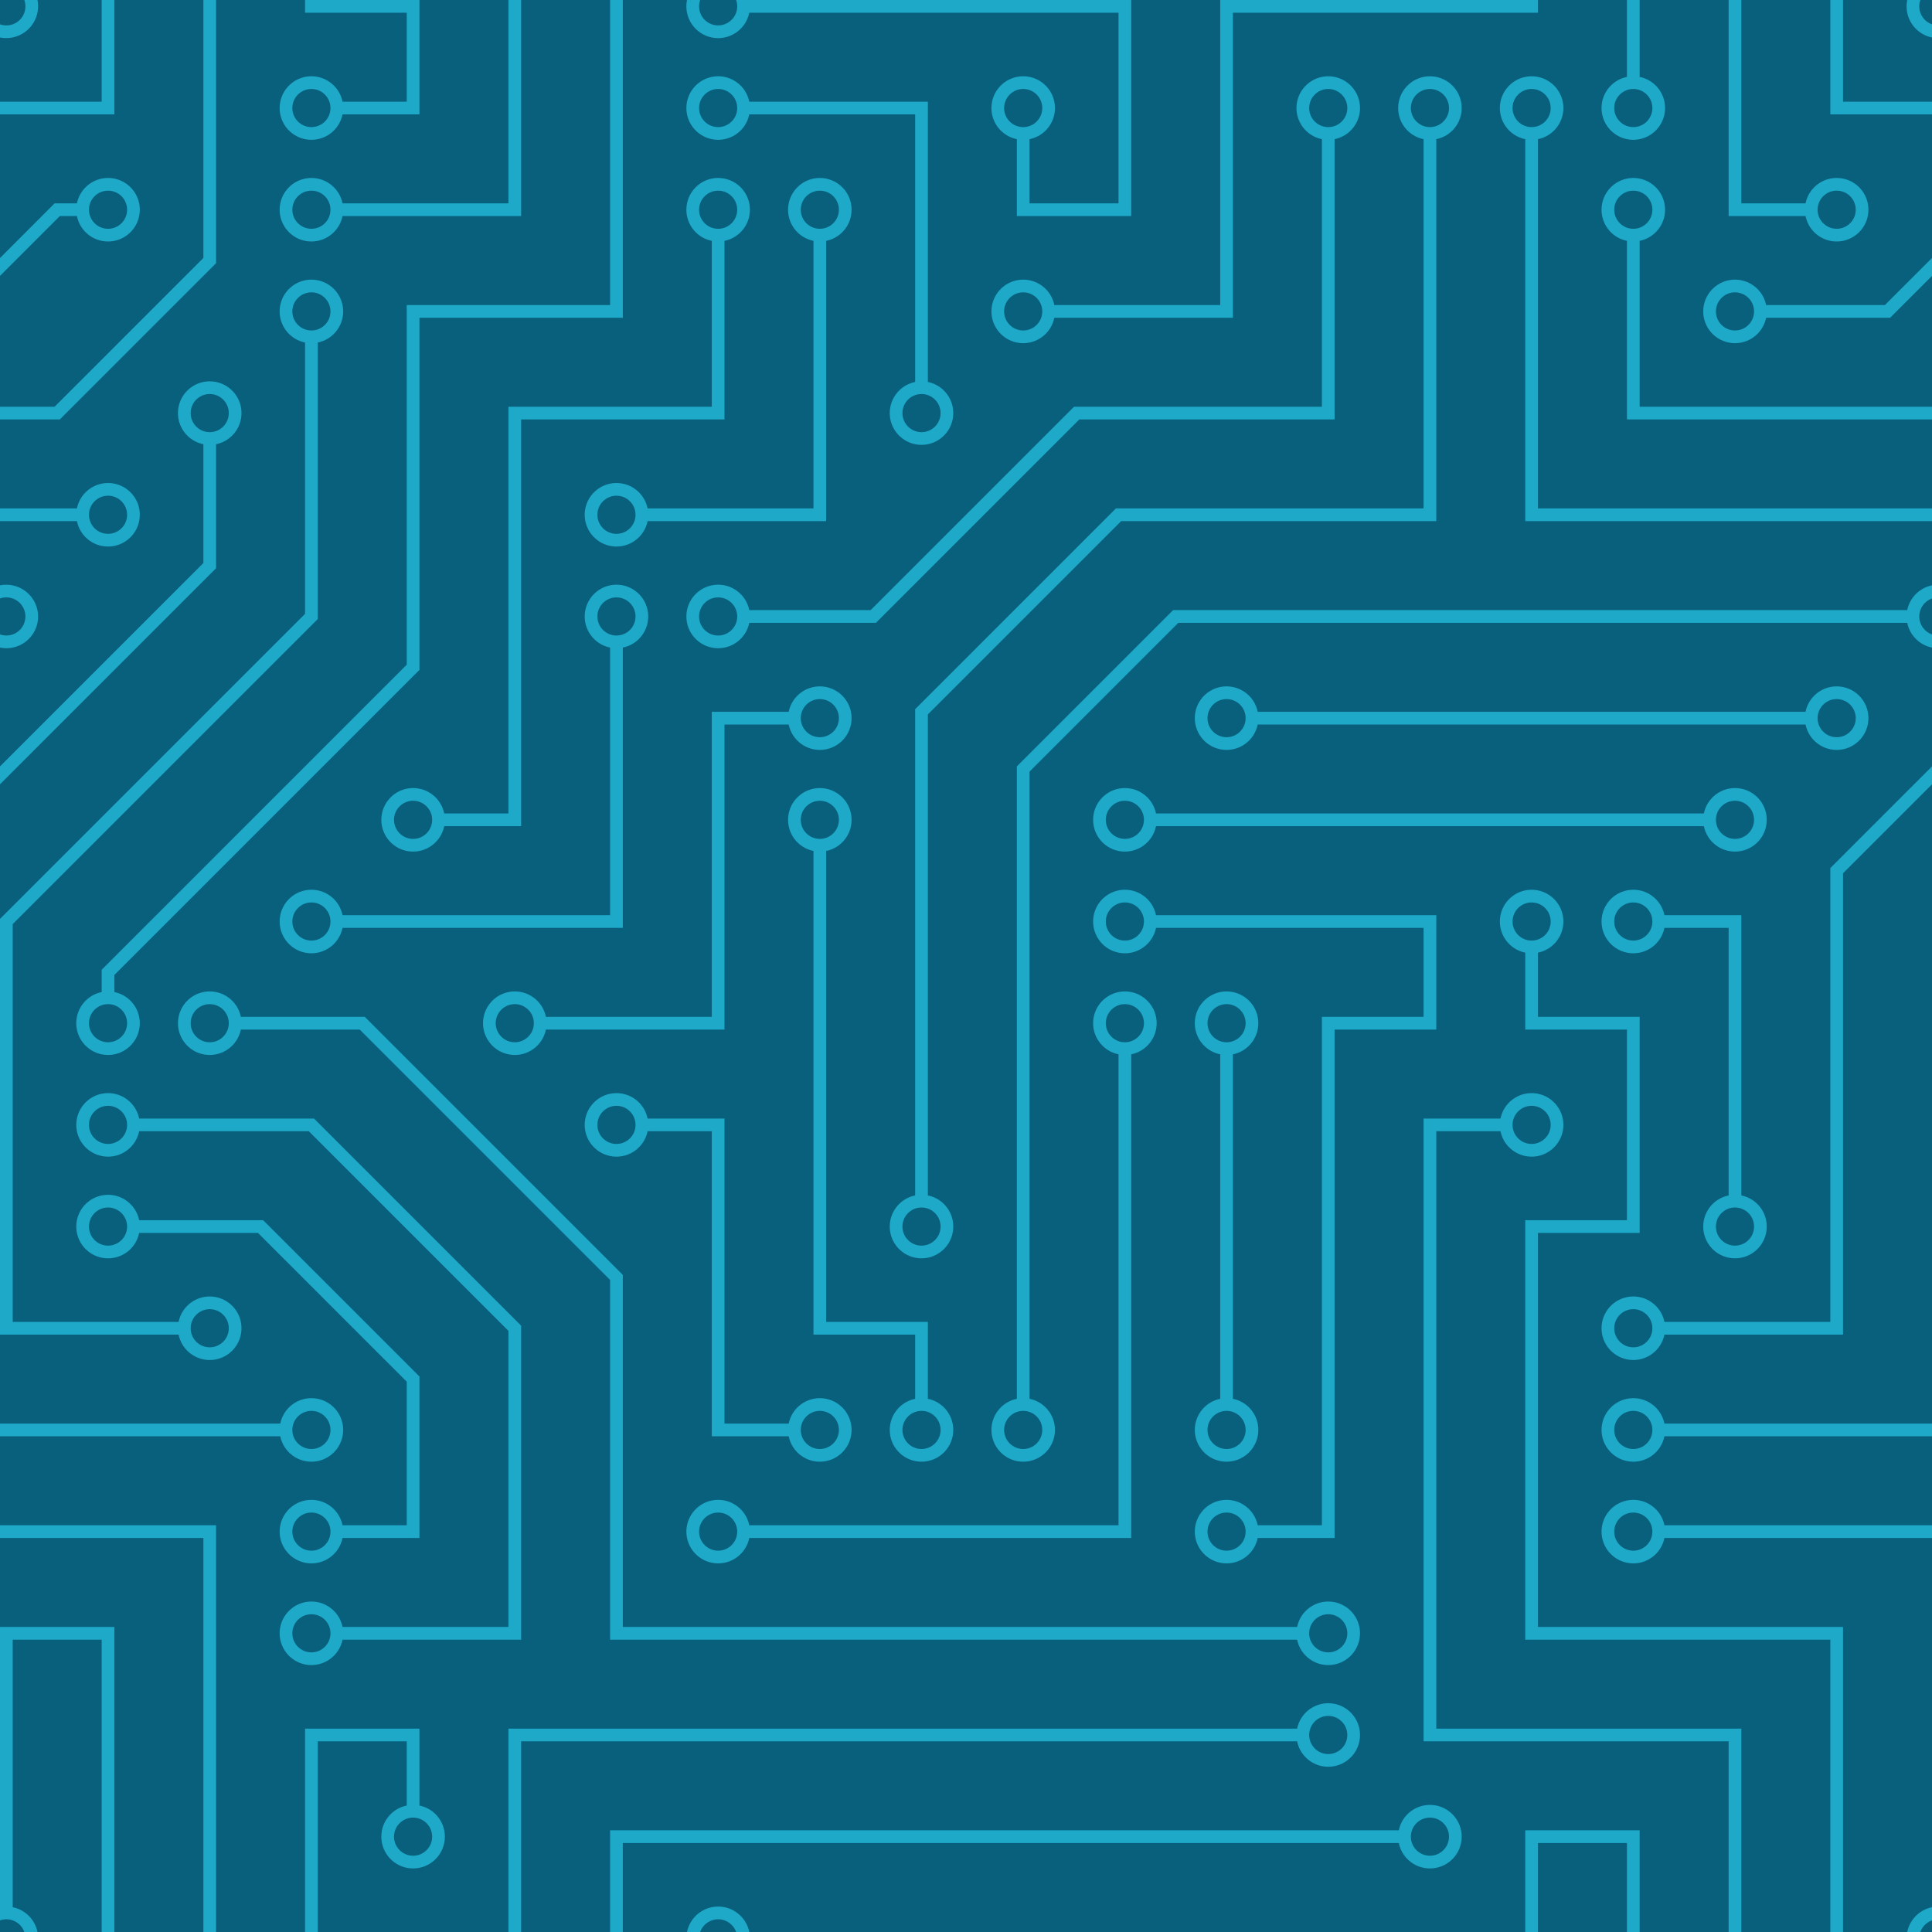
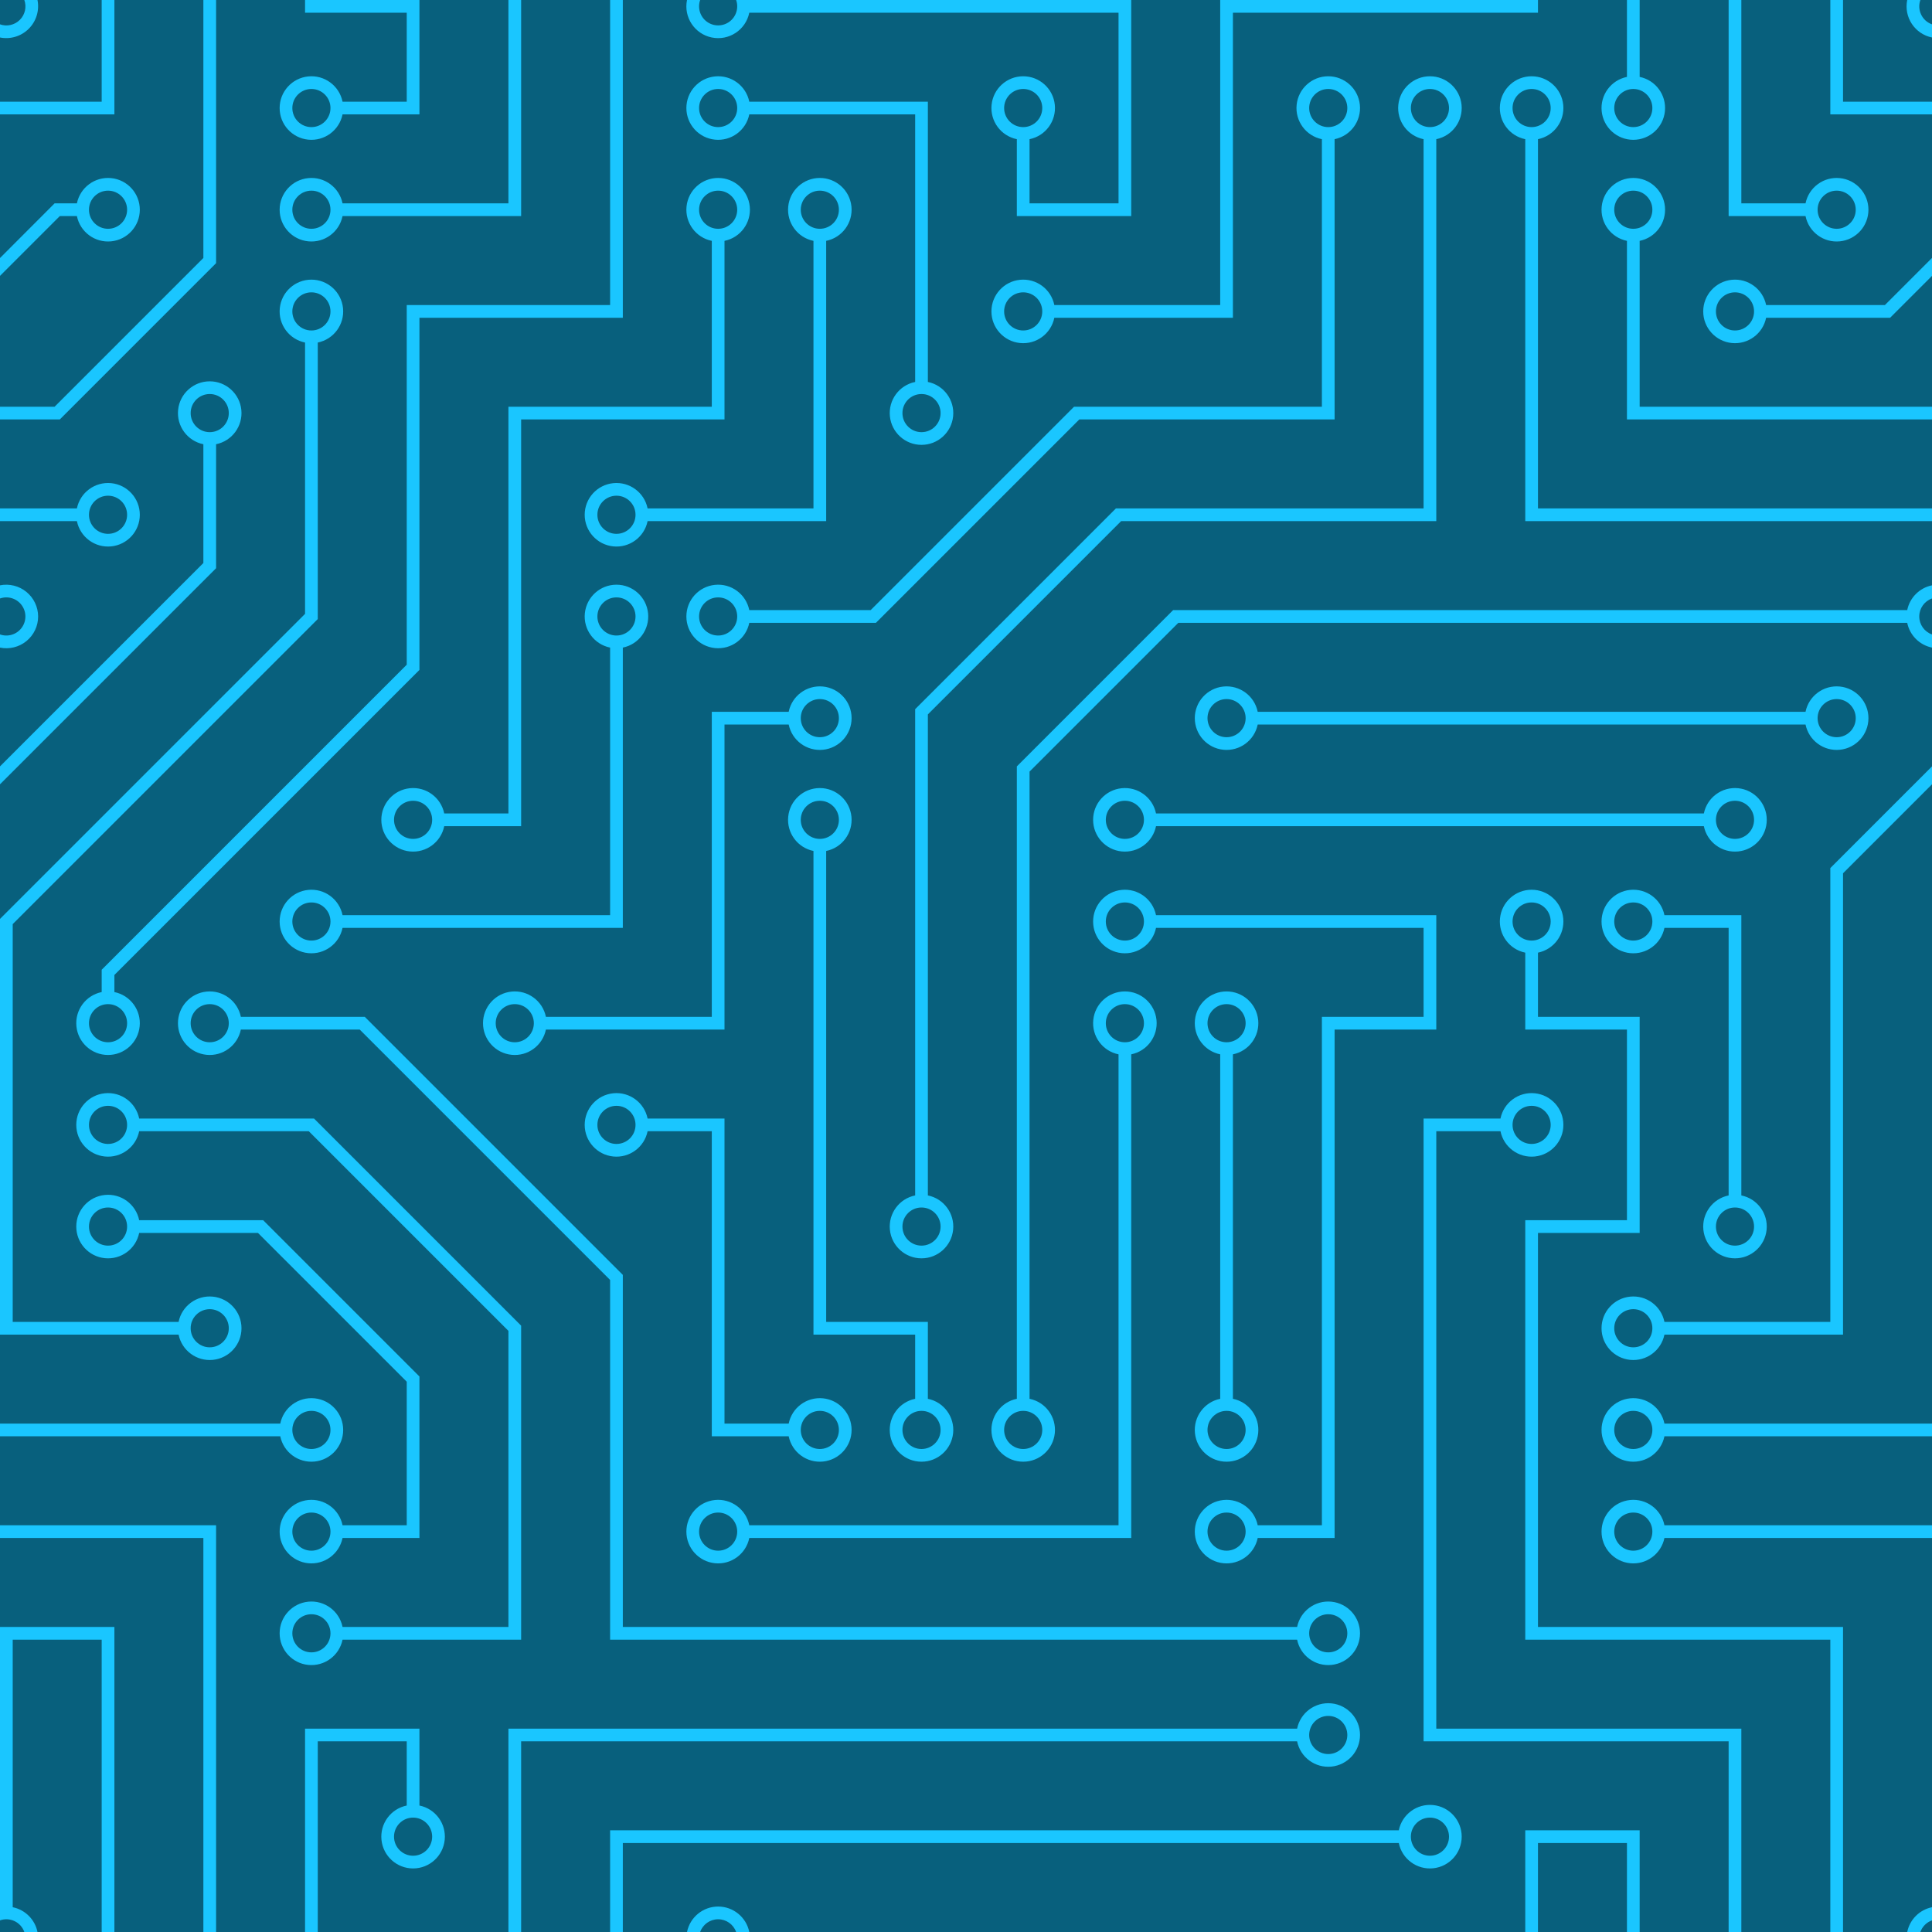
<svg xmlns="http://www.w3.org/2000/svg" viewBox="0 0 304 304" width="304" height="304">
  <rect height="100%" width="100%" fill="#08607d" />
-   <path fill="#1ea9c8" d="M44.1 224a5 5 0 1 1 0 2H0v-2h44.1zm160 48a5 5 0 1 1 0 2H82v-2h122.1zm57.8-46a5 5 0 1 1 0-2H304v2h-42.1zm0 16a5 5 0 1 1 0-2H304v2h-42.1zm6.2-114a5 5 0 1 1 0 2h-86.2a5 5 0 1 1 0-2h86.2zm-256-48a5 5 0 1 1 0 2H0v-2h12.1zm185.8 34a5 5 0 1 1 0-2h86.2a5 5 0 1 1 0 2h-86.2zM258 12.1a5 5 0 1 1-2 0V0h2v12.1zm-64 208a5 5 0 1 1-2 0v-54.2a5 5 0 1 1 2 0v54.2zm48-198.2V80h62v2h-64V21.9a5 5 0 1 1 2 0zm16 16V64h46v2h-48V37.9a5 5 0 1 1 2 0zm-128 96V208h16v12.1a5 5 0 1 1-2 0V210h-16v-76.1a5 5 0 1 1 2 0zm-5.9-21.9a5 5 0 1 1 0 2H114v48H85.9a5 5 0 1 1 0-2H112v-48h12.1zm-6.2 130a5 5 0 1 1 0-2H176v-74.1a5 5 0 1 1 2 0V242h-60.1zm-16-64a5 5 0 1 1 0-2H114v48h10.1a5 5 0 1 1 0 2H112v-48h-10.1zM66 284.1a5 5 0 1 1-2 0V274H50v30h-2v-32h18v12.1zM236.1 176a5 5 0 1 1 0 2H226v94h48v32h-2v-30h-48v-98h12.1zm25.8-30a5 5 0 1 1 0-2H274v44.1a5 5 0 1 1-2 0V146h-10.1zm-64 96a5 5 0 1 1 0-2H208v-80h16v-14h-42.1a5 5 0 1 1 0-2H226v18h-16v80h-12.1zm86.2-210a5 5 0 1 1 0 2H272V0h2v32h10.1zM98 101.9V146H53.9a5 5 0 1 1 0-2H96v-42.1a5 5 0 1 1 2 0zM53.9 34a5 5 0 1 1 0-2H80V0h2v34H53.9zm60.1 3.9V66H82v64H69.9a5 5 0 1 1 0-2H80V64h32V37.9a5 5 0 1 1 2 0zM101.9 82a5 5 0 1 1 0-2H128V37.9a5 5 0 1 1 2 0V82h-28.1zm16-64a5 5 0 1 1 0-2H146v44.1a5 5 0 1 1-2 0V18h-26.1zm102.2 270a5 5 0 1 1 0 2H98v14h-2v-16h124.1zM242 149.9V160h16v34h-16v62h48v48h-2v-46h-48v-66h16v-30h-16v-12.1a5 5 0 1 1 2 0zM53.9 18a5 5 0 1 1 0-2H64V2H48V0h18v18H53.9zm112 32a5 5 0 1 1 0-2H192V0h50v2h-48v48h-28.1zm-48-48a5 5 0 0 1-9.8-2h2.07a3 3 0 1 0 5.66 0H178v34h-18V21.9a5 5 0 1 1 2 0V32h14V2h-58.1zm0 96a5 5 0 1 1 0-2H137l32-32h39V21.9a5 5 0 1 1 2 0V66h-40.17l-32 32H117.9zm28.1 90.1a5 5 0 1 1-2 0v-76.51L175.59 80H224V21.9a5 5 0 1 1 2 0V82h-49.59L146 112.41v75.69zm16 32a5 5 0 1 1-2 0v-99.51L184.59 96H300.1a5 5 0 0 1 3.9-3.9v2.07a3 3 0 0 0 0 5.66v2.07a5 5 0 0 1-3.9-3.9H185.41L162 121.41v98.69zm-144-64a5 5 0 1 1-2 0v-3.51l48-48V48h32V0h2v50H66v55.41l-48 48v2.69zM50 53.9v43.51l-48 48V208h26.1a5 5 0 1 1 0 2H0v-65.41l48-48V53.9a5 5 0 1 1 2 0zm-16 16V89.41l-34 34v-2.82l32-32V69.9a5 5 0 1 1 2 0zM12.1 32a5 5 0 1 1 0 2H9.41L0 43.41V40.6L8.59 32h3.51zm265.8 18a5 5 0 1 1 0-2h18.69l7.41-7.41v2.82L297.41 50H277.9zm-16 160a5 5 0 1 1 0-2H288v-71.41l16-16v2.82l-14 14V210h-28.1zm-208 32a5 5 0 1 1 0-2H64v-22.59L40.59 194H21.9a5 5 0 1 1 0-2H41.41L66 216.59V242H53.9zm150.2 14a5 5 0 1 1 0 2H96v-56.6L56.6 162H37.9a5 5 0 1 1 0-2h19.5L98 200.6V256h106.1zm-150.2 2a5 5 0 1 1 0-2H80v-46.59L48.59 178H21.9a5 5 0 1 1 0-2H49.41L82 208.59V258H53.9zM34 39.8v1.61L9.41 66H0v-2h8.59L32 40.59V0h2v39.8zM2 300.1a5 5 0 0 1 3.9 3.9H3.83A3 3 0 0 0 0 302.17V256h18v48h-2v-46H2v42.1zM34 241v63h-2v-62H0v-2h34v1zM17 18H0v-2h16V0h2v18h-1zm273-2h14v2h-16V0h2v16zm-32 273v15h-2v-14h-14v14h-2v-16h18v1zM0 92.1A5.02 5.02 0 0 1 6 97a5 5 0 0 1-6 4.9v-2.07a3 3 0 1 0 0-5.66V92.1zM80 272h2v32h-2v-32zm37.9 32h-2.07a3 3 0 0 0-5.66 0h-2.07a5 5 0 0 1 9.8 0zM5.9 0A5.02 5.02 0 0 1 0 5.9V3.83A3 3 0 0 0 3.83 0H5.9zm294.2 0h2.07A3 3 0 0 0 304 3.83V5.9a5 5 0 0 1-3.9-5.9zm3.9 300.1v2.07a3 3 0 0 0-1.83 1.83h-2.07a5 5 0 0 1 3.9-3.9zM97 100a3 3 0 1 0 0-6 3 3 0 0 0 0 6zm0-16a3 3 0 1 0 0-6 3 3 0 0 0 0 6zm16 16a3 3 0 1 0 0-6 3 3 0 0 0 0 6zm16 16a3 3 0 1 0 0-6 3 3 0 0 0 0 6zm0 16a3 3 0 1 0 0-6 3 3 0 0 0 0 6zm-48 32a3 3 0 1 0 0-6 3 3 0 0 0 0 6zm16 16a3 3 0 1 0 0-6 3 3 0 0 0 0 6zm32 48a3 3 0 1 0 0-6 3 3 0 0 0 0 6zm-16 16a3 3 0 1 0 0-6 3 3 0 0 0 0 6zm32-16a3 3 0 1 0 0-6 3 3 0 0 0 0 6zm0-32a3 3 0 1 0 0-6 3 3 0 0 0 0 6zm16 32a3 3 0 1 0 0-6 3 3 0 0 0 0 6zm32 16a3 3 0 1 0 0-6 3 3 0 0 0 0 6zm0-16a3 3 0 1 0 0-6 3 3 0 0 0 0 6zm-16-64a3 3 0 1 0 0-6 3 3 0 0 0 0 6zm16 0a3 3 0 1 0 0-6 3 3 0 0 0 0 6zm16 96a3 3 0 1 0 0-6 3 3 0 0 0 0 6zm0 16a3 3 0 1 0 0-6 3 3 0 0 0 0 6zm16 16a3 3 0 1 0 0-6 3 3 0 0 0 0 6zm16-144a3 3 0 1 0 0-6 3 3 0 0 0 0 6zm0 32a3 3 0 1 0 0-6 3 3 0 0 0 0 6zm16-32a3 3 0 1 0 0-6 3 3 0 0 0 0 6zm16-16a3 3 0 1 0 0-6 3 3 0 0 0 0 6zm-96 0a3 3 0 1 0 0-6 3 3 0 0 0 0 6zm0 16a3 3 0 1 0 0-6 3 3 0 0 0 0 6zm16-32a3 3 0 1 0 0-6 3 3 0 0 0 0 6zm96 0a3 3 0 1 0 0-6 3 3 0 0 0 0 6zm-16-64a3 3 0 1 0 0-6 3 3 0 0 0 0 6zm16-16a3 3 0 1 0 0-6 3 3 0 0 0 0 6zm-32 0a3 3 0 1 0 0-6 3 3 0 0 0 0 6zm0-16a3 3 0 1 0 0-6 3 3 0 0 0 0 6zm-16 0a3 3 0 1 0 0-6 3 3 0 0 0 0 6zm-16 0a3 3 0 1 0 0-6 3 3 0 0 0 0 6zm-16 0a3 3 0 1 0 0-6 3 3 0 0 0 0 6zM49 36a3 3 0 1 0 0-6 3 3 0 0 0 0 6zm-32 0a3 3 0 1 0 0-6 3 3 0 0 0 0 6zm32 16a3 3 0 1 0 0-6 3 3 0 0 0 0 6zM33 68a3 3 0 1 0 0-6 3 3 0 0 0 0 6zm16-48a3 3 0 1 0 0-6 3 3 0 0 0 0 6zm0 240a3 3 0 1 0 0-6 3 3 0 0 0 0 6zm16 32a3 3 0 1 0 0-6 3 3 0 0 0 0 6zm-16-64a3 3 0 1 0 0-6 3 3 0 0 0 0 6zm0 16a3 3 0 1 0 0-6 3 3 0 0 0 0 6zm-16-32a3 3 0 1 0 0-6 3 3 0 0 0 0 6zm80-176a3 3 0 1 0 0-6 3 3 0 0 0 0 6zm16 0a3 3 0 1 0 0-6 3 3 0 0 0 0 6zm-16-16a3 3 0 1 0 0-6 3 3 0 0 0 0 6zm32 48a3 3 0 1 0 0-6 3 3 0 0 0 0 6zm16-16a3 3 0 1 0 0-6 3 3 0 0 0 0 6zm0-32a3 3 0 1 0 0-6 3 3 0 0 0 0 6zm112 176a3 3 0 1 0 0-6 3 3 0 0 0 0 6zm-16 16a3 3 0 1 0 0-6 3 3 0 0 0 0 6zm0 16a3 3 0 1 0 0-6 3 3 0 0 0 0 6zm0 16a3 3 0 1 0 0-6 3 3 0 0 0 0 6zM17 180a3 3 0 1 0 0-6 3 3 0 0 0 0 6zm0 16a3 3 0 1 0 0-6 3 3 0 0 0 0 6zm0-32a3 3 0 1 0 0-6 3 3 0 0 0 0 6zm16 0a3 3 0 1 0 0-6 3 3 0 0 0 0 6zM17 84a3 3 0 1 0 0-6 3 3 0 0 0 0 6zm32 64a3 3 0 1 0 0-6 3 3 0 0 0 0 6zm16-16a3 3 0 1 0 0-6 3 3 0 0 0 0 6z" />
+   <path fill="#1ac6ff" d="M44.1 224a5 5 0 1 1 0 2H0v-2h44.1zm160 48a5 5 0 1 1 0 2H82v-2h122.1zm57.8-46a5 5 0 1 1 0-2H304v2h-42.1zm0 16a5 5 0 1 1 0-2H304v2h-42.1zm6.2-114a5 5 0 1 1 0 2h-86.2a5 5 0 1 1 0-2h86.2zm-256-48a5 5 0 1 1 0 2H0v-2h12.1zm185.8 34a5 5 0 1 1 0-2h86.2a5 5 0 1 1 0 2h-86.2zM258 12.1a5 5 0 1 1-2 0V0h2v12.1zm-64 208a5 5 0 1 1-2 0v-54.2a5 5 0 1 1 2 0v54.2zm48-198.2V80h62v2h-64V21.9a5 5 0 1 1 2 0zm16 16V64h46v2h-48V37.9a5 5 0 1 1 2 0zm-128 96V208h16v12.1a5 5 0 1 1-2 0V210h-16v-76.1a5 5 0 1 1 2 0zm-5.9-21.9a5 5 0 1 1 0 2H114v48H85.9a5 5 0 1 1 0-2H112v-48h12.1zm-6.2 130a5 5 0 1 1 0-2H176v-74.1a5 5 0 1 1 2 0V242h-60.1zm-16-64a5 5 0 1 1 0-2H114v48h10.1a5 5 0 1 1 0 2H112v-48h-10.1zM66 284.1a5 5 0 1 1-2 0V274H50v30h-2v-32h18v12.1zM236.1 176a5 5 0 1 1 0 2H226v94h48v32h-2v-30h-48v-98h12.1zm25.8-30a5 5 0 1 1 0-2H274v44.1a5 5 0 1 1-2 0V146h-10.1zm-64 96a5 5 0 1 1 0-2H208v-80h16v-14h-42.1a5 5 0 1 1 0-2H226v18h-16v80h-12.1zm86.2-210a5 5 0 1 1 0 2H272V0h2v32h10.1zM98 101.9V146H53.9a5 5 0 1 1 0-2H96v-42.1a5 5 0 1 1 2 0zM53.9 34a5 5 0 1 1 0-2H80V0h2v34H53.9zm60.1 3.9V66H82v64H69.9a5 5 0 1 1 0-2H80V64h32V37.9a5 5 0 1 1 2 0zM101.9 82a5 5 0 1 1 0-2H128V37.9a5 5 0 1 1 2 0V82h-28.1zm16-64a5 5 0 1 1 0-2H146v44.1a5 5 0 1 1-2 0V18h-26.1zm102.2 270a5 5 0 1 1 0 2H98v14h-2v-16h124.1zM242 149.9V160h16v34h-16v62h48v48h-2v-46h-48v-66h16v-30h-16v-12.1a5 5 0 1 1 2 0zM53.9 18a5 5 0 1 1 0-2H64V2H48V0h18v18H53.9zm112 32a5 5 0 1 1 0-2H192V0h50v2h-48v48h-28.1zm-48-48a5 5 0 0 1-9.8-2h2.07a3 3 0 1 0 5.66 0H178v34h-18V21.9a5 5 0 1 1 2 0V32h14V2h-58.1zm0 96a5 5 0 1 1 0-2H137l32-32h39V21.9a5 5 0 1 1 2 0V66h-40.17l-32 32H117.9zm28.1 90.1a5 5 0 1 1-2 0v-76.51L175.59 80H224V21.9a5 5 0 1 1 2 0V82h-49.59L146 112.41v75.69zm16 32a5 5 0 1 1-2 0v-99.51L184.59 96H300.1a5 5 0 0 1 3.9-3.9v2.07a3 3 0 0 0 0 5.66v2.07a5 5 0 0 1-3.9-3.9H185.41L162 121.41v98.69zm-144-64a5 5 0 1 1-2 0v-3.51l48-48V48h32V0h2v50H66v55.41l-48 48v2.69zM50 53.9v43.51l-48 48V208h26.1a5 5 0 1 1 0 2H0v-65.41l48-48V53.9a5 5 0 1 1 2 0zm-16 16V89.41l-34 34v-2.82l32-32V69.9a5 5 0 1 1 2 0zM12.1 32a5 5 0 1 1 0 2H9.41L0 43.41V40.6L8.59 32h3.51zm265.8 18a5 5 0 1 1 0-2h18.69l7.41-7.41v2.82L297.41 50H277.9zm-16 160a5 5 0 1 1 0-2H288v-71.41l16-16v2.82l-14 14V210h-28.1zm-208 32a5 5 0 1 1 0-2H64v-22.59L40.59 194H21.9a5 5 0 1 1 0-2H41.41L66 216.59V242H53.9zm150.2 14a5 5 0 1 1 0 2H96v-56.6L56.6 162H37.9a5 5 0 1 1 0-2h19.5L98 200.6V256h106.1zm-150.2 2a5 5 0 1 1 0-2H80v-46.59L48.59 178H21.9a5 5 0 1 1 0-2H49.41L82 208.59V258H53.9zM34 39.8v1.61L9.41 66H0v-2h8.59L32 40.59V0h2v39.8zM2 300.1a5 5 0 0 1 3.9 3.9H3.83A3 3 0 0 0 0 302.17V256h18v48h-2v-46H2v42.1zM34 241v63h-2v-62H0v-2h34v1zM17 18H0v-2h16V0h2v18h-1zm273-2h14v2h-16V0h2v16zm-32 273v15h-2v-14h-14v14h-2v-16h18v1zM0 92.1A5.02 5.02 0 0 1 6 97a5 5 0 0 1-6 4.9v-2.07a3 3 0 1 0 0-5.66V92.1zM80 272h2v32h-2v-32zm37.9 32h-2.07a3 3 0 0 0-5.66 0h-2.07a5 5 0 0 1 9.8 0zM5.9 0A5.02 5.02 0 0 1 0 5.9V3.83A3 3 0 0 0 3.83 0H5.9zm294.2 0h2.07A3 3 0 0 0 304 3.83V5.9a5 5 0 0 1-3.9-5.9zm3.9 300.1v2.07a3 3 0 0 0-1.83 1.83h-2.07a5 5 0 0 1 3.9-3.9zM97 100a3 3 0 1 0 0-6 3 3 0 0 0 0 6zm0-16a3 3 0 1 0 0-6 3 3 0 0 0 0 6zm16 16a3 3 0 1 0 0-6 3 3 0 0 0 0 6zm16 16a3 3 0 1 0 0-6 3 3 0 0 0 0 6zm0 16a3 3 0 1 0 0-6 3 3 0 0 0 0 6zm-48 32a3 3 0 1 0 0-6 3 3 0 0 0 0 6zm16 16a3 3 0 1 0 0-6 3 3 0 0 0 0 6zm32 48a3 3 0 1 0 0-6 3 3 0 0 0 0 6zm-16 16a3 3 0 1 0 0-6 3 3 0 0 0 0 6zm32-16a3 3 0 1 0 0-6 3 3 0 0 0 0 6zm0-32a3 3 0 1 0 0-6 3 3 0 0 0 0 6zm16 32a3 3 0 1 0 0-6 3 3 0 0 0 0 6zm32 16a3 3 0 1 0 0-6 3 3 0 0 0 0 6zm0-16a3 3 0 1 0 0-6 3 3 0 0 0 0 6zm-16-64a3 3 0 1 0 0-6 3 3 0 0 0 0 6zm16 0a3 3 0 1 0 0-6 3 3 0 0 0 0 6zm16 96a3 3 0 1 0 0-6 3 3 0 0 0 0 6zm0 16a3 3 0 1 0 0-6 3 3 0 0 0 0 6zm16 16a3 3 0 1 0 0-6 3 3 0 0 0 0 6zm16-144a3 3 0 1 0 0-6 3 3 0 0 0 0 6zm0 32a3 3 0 1 0 0-6 3 3 0 0 0 0 6zm16-32a3 3 0 1 0 0-6 3 3 0 0 0 0 6zm16-16a3 3 0 1 0 0-6 3 3 0 0 0 0 6zm-96 0a3 3 0 1 0 0-6 3 3 0 0 0 0 6zm0 16a3 3 0 1 0 0-6 3 3 0 0 0 0 6zm16-32a3 3 0 1 0 0-6 3 3 0 0 0 0 6zm96 0a3 3 0 1 0 0-6 3 3 0 0 0 0 6zm-16-64a3 3 0 1 0 0-6 3 3 0 0 0 0 6zm16-16a3 3 0 1 0 0-6 3 3 0 0 0 0 6zm-32 0a3 3 0 1 0 0-6 3 3 0 0 0 0 6zm0-16a3 3 0 1 0 0-6 3 3 0 0 0 0 6zm-16 0a3 3 0 1 0 0-6 3 3 0 0 0 0 6zm-16 0a3 3 0 1 0 0-6 3 3 0 0 0 0 6zm-16 0a3 3 0 1 0 0-6 3 3 0 0 0 0 6zM49 36a3 3 0 1 0 0-6 3 3 0 0 0 0 6zm-32 0a3 3 0 1 0 0-6 3 3 0 0 0 0 6zm32 16a3 3 0 1 0 0-6 3 3 0 0 0 0 6zM33 68a3 3 0 1 0 0-6 3 3 0 0 0 0 6zm16-48a3 3 0 1 0 0-6 3 3 0 0 0 0 6zm0 240a3 3 0 1 0 0-6 3 3 0 0 0 0 6zm16 32a3 3 0 1 0 0-6 3 3 0 0 0 0 6zm-16-64a3 3 0 1 0 0-6 3 3 0 0 0 0 6zm0 16a3 3 0 1 0 0-6 3 3 0 0 0 0 6zm-16-32a3 3 0 1 0 0-6 3 3 0 0 0 0 6zm80-176a3 3 0 1 0 0-6 3 3 0 0 0 0 6zm16 0a3 3 0 1 0 0-6 3 3 0 0 0 0 6zm-16-16a3 3 0 1 0 0-6 3 3 0 0 0 0 6zm32 48a3 3 0 1 0 0-6 3 3 0 0 0 0 6zm16-16a3 3 0 1 0 0-6 3 3 0 0 0 0 6zm0-32a3 3 0 1 0 0-6 3 3 0 0 0 0 6zm112 176a3 3 0 1 0 0-6 3 3 0 0 0 0 6zm-16 16a3 3 0 1 0 0-6 3 3 0 0 0 0 6zm0 16a3 3 0 1 0 0-6 3 3 0 0 0 0 6zm0 16a3 3 0 1 0 0-6 3 3 0 0 0 0 6zM17 180a3 3 0 1 0 0-6 3 3 0 0 0 0 6zm0 16a3 3 0 1 0 0-6 3 3 0 0 0 0 6zm0-32a3 3 0 1 0 0-6 3 3 0 0 0 0 6zm16 0a3 3 0 1 0 0-6 3 3 0 0 0 0 6zM17 84a3 3 0 1 0 0-6 3 3 0 0 0 0 6zm32 64a3 3 0 1 0 0-6 3 3 0 0 0 0 6zm16-16a3 3 0 1 0 0-6 3 3 0 0 0 0 6z" />
</svg>
